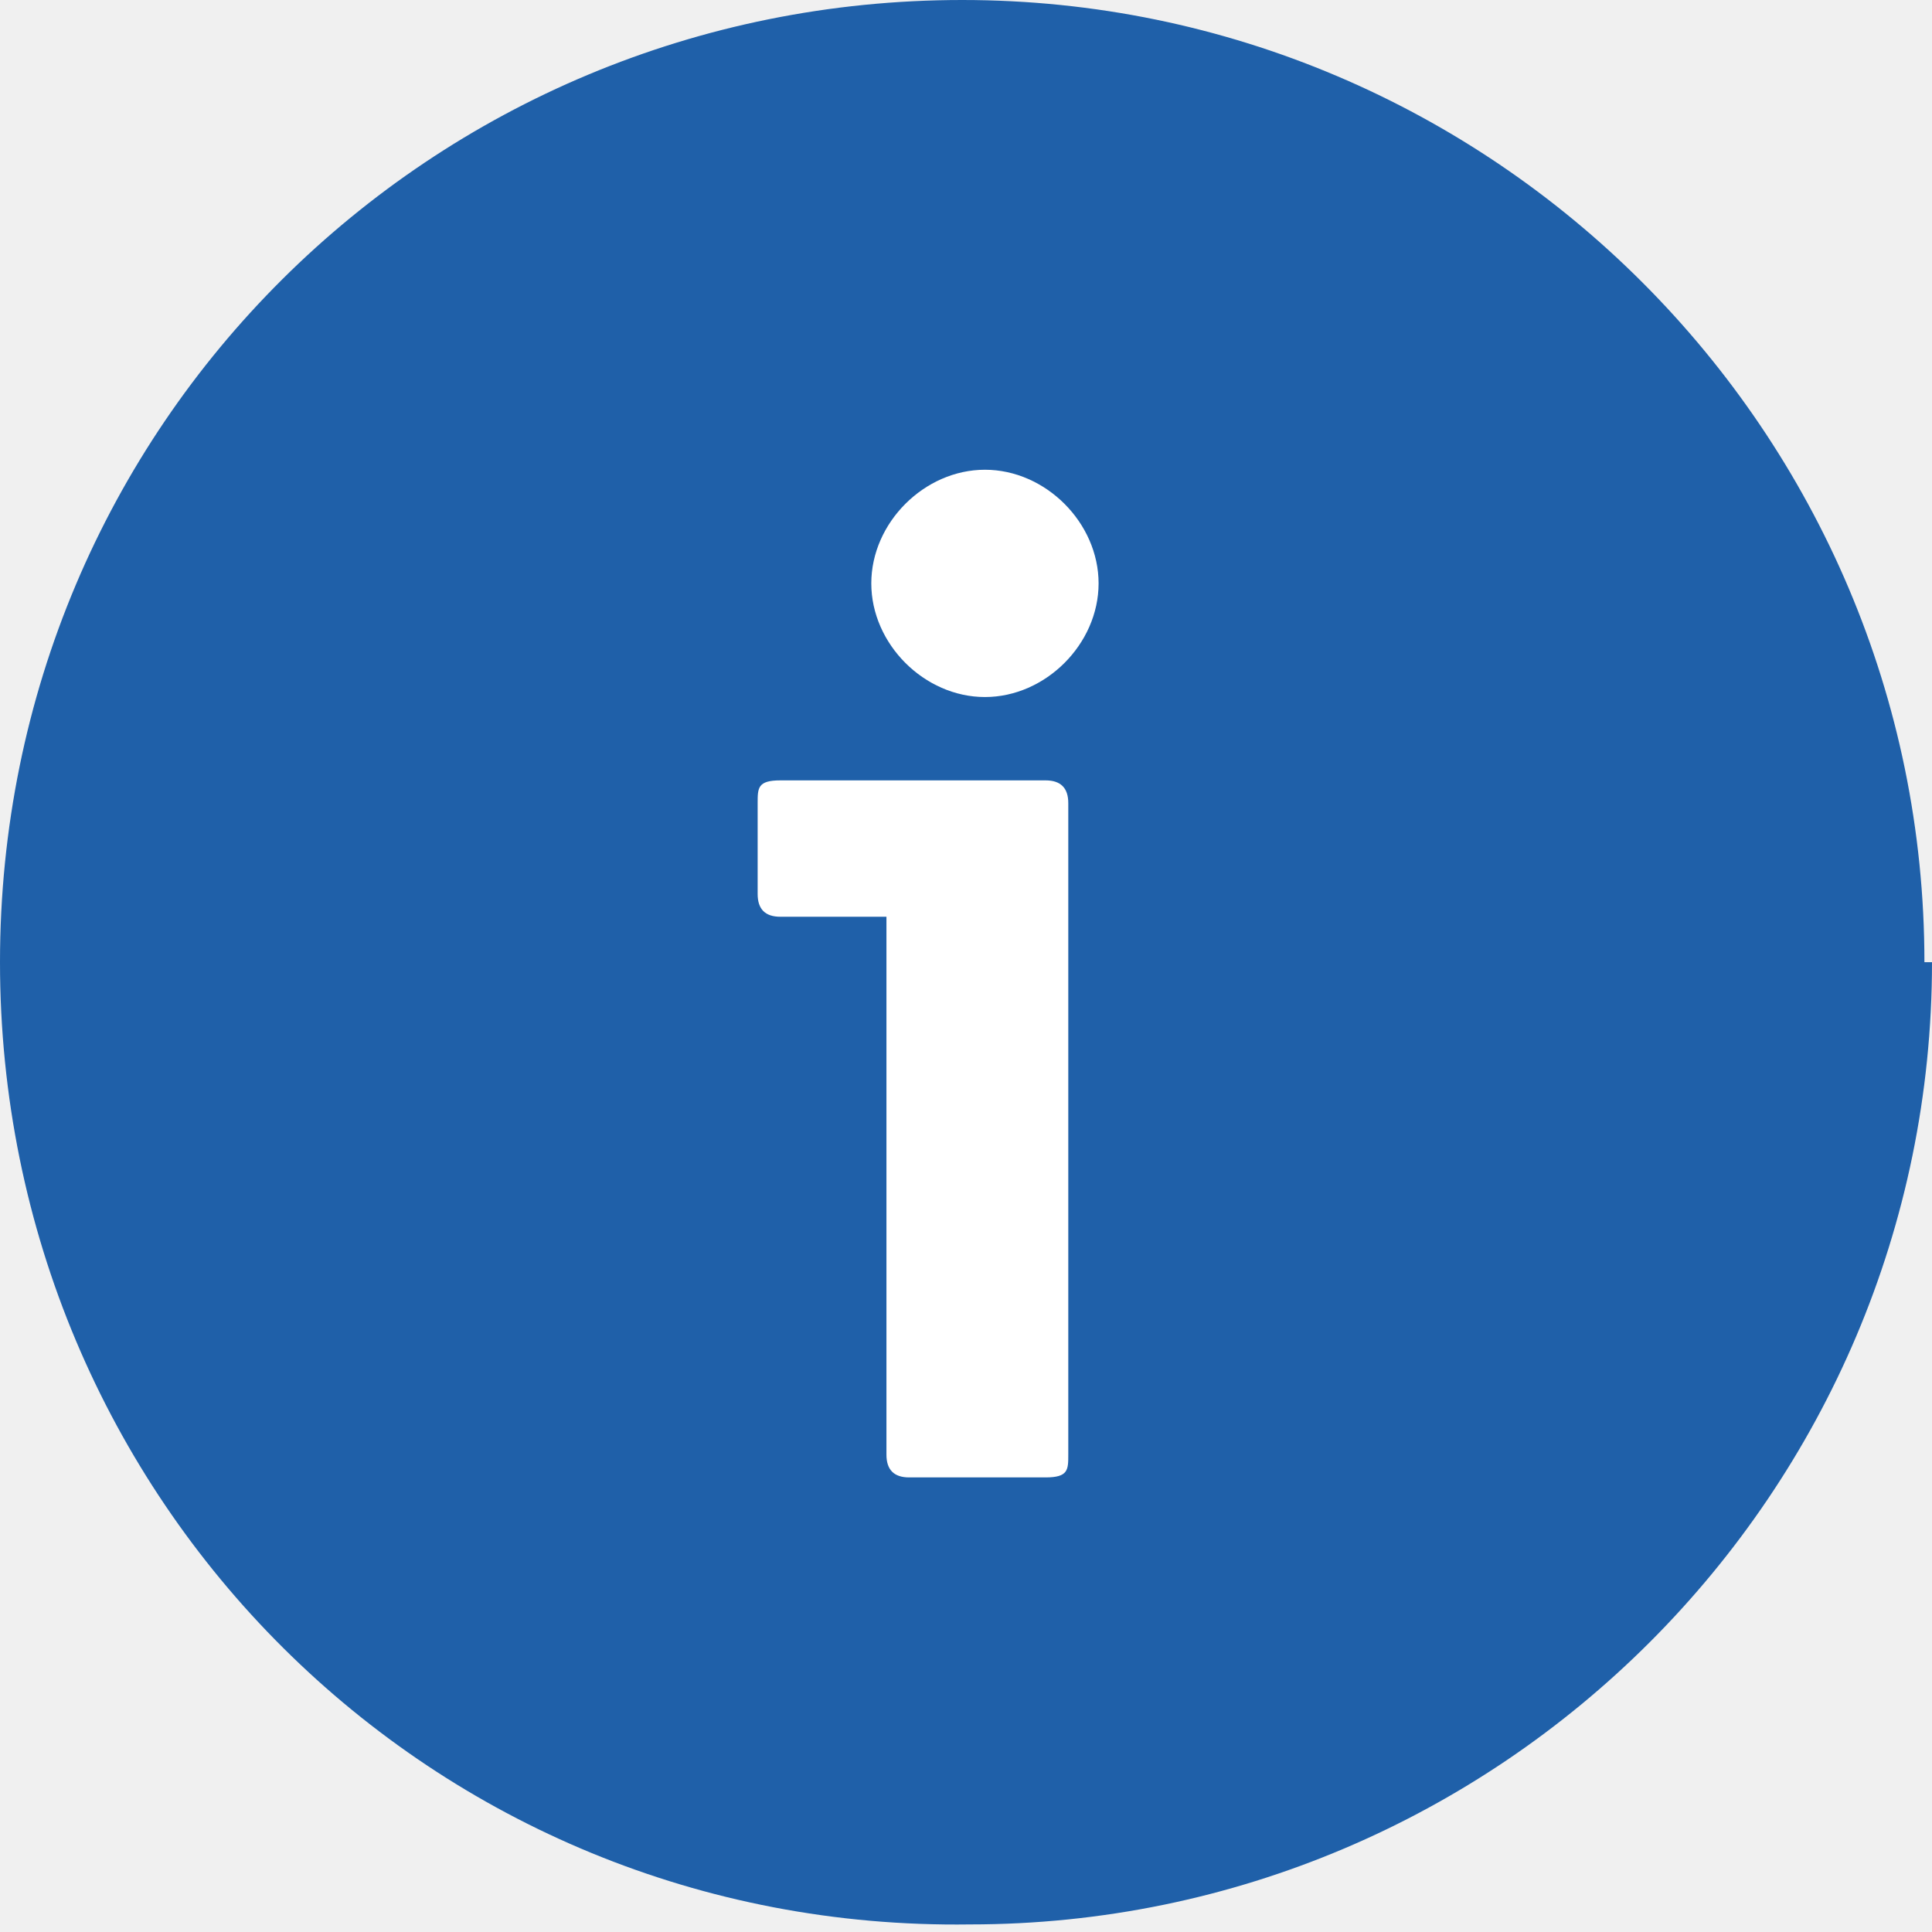
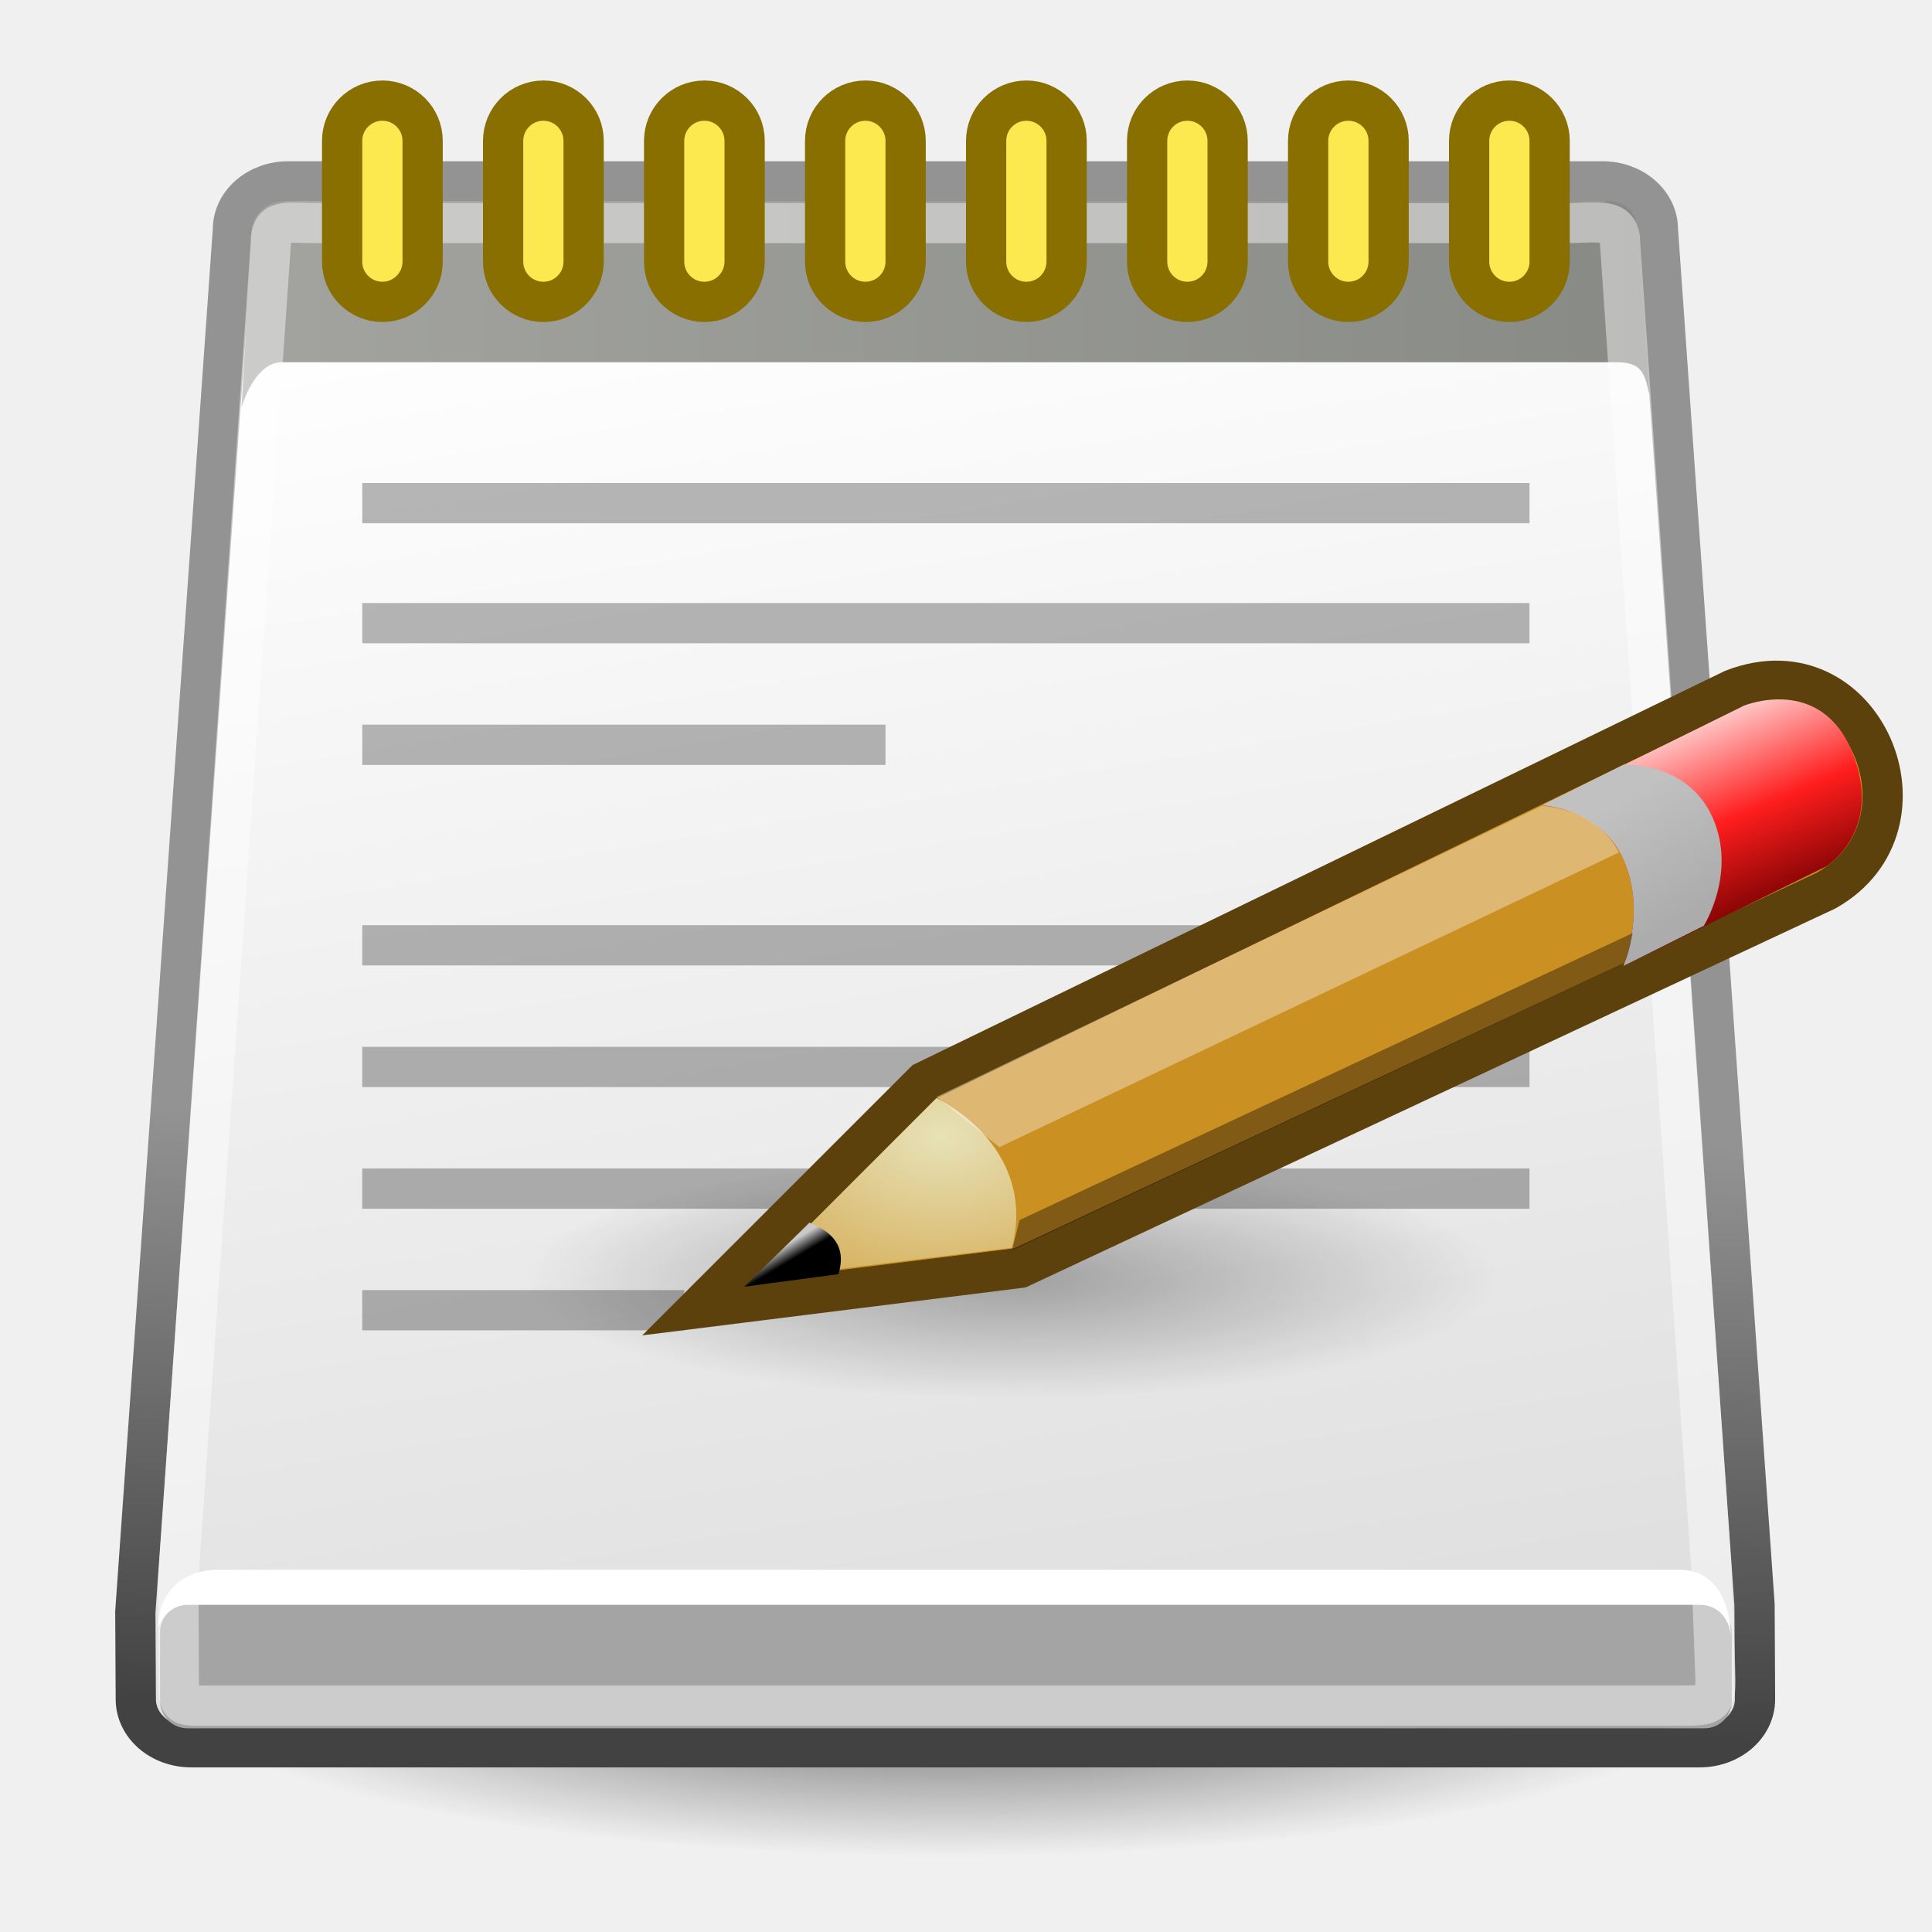
- <svg xmlns="http://www.w3.org/2000/svg" width="25.5pt" height="25.5pt" viewBox="0 0 25.5 25.5" xml:space="preserve">
-   <g id="Layer_x0020_1" style="fill-rule:nonzero;clip-rule:nonzero;stroke:#000000;stroke-miterlimit:4;">
-     <path style="fill:#1F60A9;stroke:none;" d="M25.5,12.7c0,7-5.7,12.7-12.7,12.7C5.7,25.5,0,19.8,0,12.7S5.7,0,12.7,0c7,0,12.7,5.7,12.7,12.7z" />
-     <g>
-       <path style="fill:#FFFFFF;stroke:none;" d="M14.1,19.2c0,0.2,0,0.3-0.3,0.3h-1.8c-0.2,0-0.3-0.1-0.3-0.3v-7.1h-1.4c-0.2,0-0.3-0.1-0.3-0.3v-1.2c0-0.2,0-0.3,0.3-0.3h3.5c0.2,0,0.3,0.1,0.3,0.3v8.5z M13,9.2c-0.8,0-1.5-0.7-1.5-1.5s0.7-1.5,1.5-1.5c0.8,0,1.5,0.7,1.5,1.5     S13.8,9.2,13,9.2z" />
+ <svg xmlns="http://www.w3.org/2000/svg" xmlns:xlink="http://www.w3.org/1999/xlink" width="48px" height="48px" id="svg11300">
+   <defs id="defs3">
+     <linearGradient id="linearGradient2994">
+       <stop style="stop-color:#000000;stop-opacity:1;" offset="0" id="stop2996" />
+       <stop style="stop-color:#c9c9c9;stop-opacity:1;" offset="1" id="stop2998" />
+     </linearGradient>
+     <linearGradient id="linearGradient2984">
+       <stop style="stop-color:#e7e2b8;stop-opacity:1;" offset="0" id="stop2986" />
+       <stop style="stop-color:#e7e2b8;stop-opacity:0;" offset="1" id="stop2988" />
+     </linearGradient>
+     <linearGradient id="linearGradient2974">
+       <stop style="stop-color:#c1c1c1;stop-opacity:1;" offset="0" id="stop2976" />
+       <stop style="stop-color:#acacac;stop-opacity:1;" offset="1" id="stop2978" />
+     </linearGradient>
+     <linearGradient id="linearGradient2966">
+       <stop style="stop-color:#ffd1d1;stop-opacity:1;" offset="0" id="stop2968" />
+       <stop id="stop3006" offset="0.5" style="stop-color:#ff1d1d;stop-opacity:1;" />
+       <stop style="stop-color:#6f0000;stop-opacity:1;" offset="1" id="stop2970" />
+     </linearGradient>
+     <linearGradient id="linearGradient2919">
+       <stop style="stop-color:#a3a4a0;stop-opacity:1;" offset="0" id="stop2921" />
+       <stop style="stop-color:#888a85;stop-opacity:1;" offset="1" id="stop2923" />
+     </linearGradient>
+     <linearGradient id="linearGradient2873">
+       <stop style="stop-color:#939393;stop-opacity:1;" offset="0" id="stop2875" />
+       <stop style="stop-color:#424242;stop-opacity:1;" offset="1" id="stop2877" />
+     </linearGradient>
+     <linearGradient id="linearGradient2865">
+       <stop style="stop-color:#000000;stop-opacity:1;" offset="0" id="stop2867" />
+       <stop style="stop-color:#000000;stop-opacity:0;" offset="1" id="stop2869" />
+     </linearGradient>
+     <linearGradient id="linearGradient2855">
+       <stop style="stop-color:#dfdfdf;stop-opacity:1;" offset="0" id="stop2857" />
+       <stop style="stop-color:#ffffff;stop-opacity:1;" offset="1" id="stop2859" />
+     </linearGradient>
+     <linearGradient xlink:href="#linearGradient2855" id="linearGradient2861" x1="21.043" y1="42.833" x2="14.284" y2="6.833" gradientUnits="userSpaceOnUse" gradientTransform="matrix(1.137871,0,0,1,-2.660884,0)" />
+     <radialGradient xlink:href="#linearGradient2865" id="radialGradient2871" cx="23.562" cy="40.438" fx="23.562" fy="40.438" r="19.562" gradientTransform="matrix(1,0,0,0.348243,0,26.35543)" gradientUnits="userSpaceOnUse" />
+     <linearGradient xlink:href="#linearGradient2873" id="linearGradient2879" x1="26.612" y1="28.083" x2="26.228" y2="42.833" gradientUnits="userSpaceOnUse" />
+     <linearGradient xlink:href="#linearGradient2919" id="linearGradient2925" x1="6" y1="7.562" x2="40.984" y2="7.562" gradientUnits="userSpaceOnUse" />
+     <linearGradient xlink:href="#linearGradient2966" id="linearGradient2972" x1="48.906" y1="17.376" x2="50.988" y2="22.251" gradientUnits="userSpaceOnUse" gradientTransform="translate(-5.669292,0)" />
+     <linearGradient xlink:href="#linearGradient2974" id="linearGradient2980" x1="46" y1="19.812" x2="47.688" y2="22.625" gradientUnits="userSpaceOnUse" gradientTransform="translate(-5.669292,0)" />
+     <radialGradient xlink:href="#linearGradient2984" id="radialGradient2990" cx="29.053" cy="27.641" fx="29.053" fy="27.641" r="3.241" gradientTransform="matrix(2.923565,-3.911409e-24,2.471769e-23,2.029717,-61.55532,-27.88417)" gradientUnits="userSpaceOnUse" />
+     <linearGradient xlink:href="#linearGradient2994" id="linearGradient3000" x1="25.719" y1="31.047" x2="25.515" y2="30.703" gradientUnits="userSpaceOnUse" gradientTransform="translate(-5.825542,0.125)" />
+     <radialGradient xlink:href="#linearGradient2865" id="radialGradient3010" gradientUnits="userSpaceOnUse" gradientTransform="matrix(1,0,0,0.348243,1.439818e-16,26.35543)" cx="23.562" cy="40.438" fx="23.562" fy="40.438" r="19.562" />
+   </defs>
+   <g id="layer1">
+     <path style="opacity:0.626;color:#000000;fill:url(#radialGradient2871);fill-opacity:1;fill-rule:evenodd;stroke:none;stroke-width:1;stroke-linecap:butt;stroke-linejoin:miter;marker:none;marker-start:none;marker-mid:none;marker-end:none;stroke-miterlimit:4;stroke-dasharray:none;stroke-dashoffset:0;stroke-opacity:1;visibility:visible;display:inline;overflow:visible" id="path2863" d="M 43.125 40.438 A 19.562 6.812 0 1 1  4,40.438 A 19.562 6.812 0 1 1  43.125 40.438 z" transform="matrix(1,0,0,0.651376,0,15.34748)" />
+     <path style="color:#000000;fill:url(#linearGradient2861);fill-opacity:1;fill-rule:evenodd;stroke:url(#linearGradient2879);stroke-width:1;stroke-linecap:butt;stroke-linejoin:miter;marker:none;marker-start:none;marker-mid:none;marker-end:none;stroke-miterlimit:4;stroke-dashoffset:0;stroke-opacity:1;visibility:visible;display:inline;overflow:visible" d="M 7.164,4.506 L 39.813,4.506 C 40.576,4.506 41.19,5.039 41.19,5.7 C 41.19,5.7 43.591,39.869 43.591,39.869 C 43.591,39.869 43.603,42.217 43.603,42.217 C 43.603,42.878 42.989,43.41 42.227,43.41 L 4.75,43.41 C 3.988,43.41 3.374,42.878 3.374,42.217 L 3.362,40.05 L 5.787,5.7 C 5.787,5.039 6.401,4.506 7.164,4.506 z " id="rect1975" />
+     <path transform="matrix(0.616613,0,0,0.440367,10.61425,13.94266)" d="M 43.125 40.438 A 19.562 6.812 0 1 1  4,40.438 A 19.562 6.812 0 1 1  43.125 40.438 z" id="path3008" style="opacity:0.316;color:#000000;fill:url(#radialGradient3010);fill-opacity:1;fill-rule:evenodd;stroke:none;stroke-width:1;stroke-linecap:butt;stroke-linejoin:miter;marker:none;marker-start:none;marker-mid:none;marker-end:none;stroke-miterlimit:4;stroke-dasharray:none;stroke-dashoffset:0;stroke-opacity:1;visibility:visible;display:inline;overflow:visible" />
+     <rect style="opacity:1;color:#000000;fill:#a4a4a4;fill-opacity:1;fill-rule:evenodd;stroke:none;stroke-width:1;stroke-linecap:butt;stroke-linejoin:miter;marker:none;marker-start:none;marker-mid:none;marker-end:none;stroke-miterlimit:4;stroke-dasharray:none;stroke-dashoffset:0;stroke-opacity:1;visibility:visible;display:inline;overflow:visible" id="rect2851" width="39.048" height="3.071" x="3.977" y="39.868" rx="0.679" ry="0.679" />
+     <path style="opacity:1;color:#000000;fill:#ffffff;fill-opacity:1;fill-rule:evenodd;stroke:none;stroke-width:1;stroke-linecap:butt;stroke-linejoin:miter;marker:none;marker-start:none;marker-mid:none;marker-end:none;stroke-miterlimit:4;stroke-dasharray:none;stroke-dashoffset:0;stroke-opacity:1;visibility:visible;display:inline;overflow:visible" d="M 3.927,40.443 C 3.927,40.443 4.078,39.912 4.631,39.868 L 42.195,39.868 C 42.95,39.868 43,40.62 43,40.62 C 43,40.62 43.024,39 41.716,39 L 5.304,39 C 4.298,39.088 3.927,39.78 3.927,40.443 z " id="path2853" />
+     <path style="opacity:1;color:#000000;fill:url(#linearGradient2925);fill-opacity:1.0;fill-rule:evenodd;stroke:none;stroke-width:1;stroke-linecap:butt;stroke-linejoin:miter;marker:none;marker-start:none;marker-mid:none;marker-end:none;stroke-miterlimit:4;stroke-dasharray:none;stroke-dashoffset:0;stroke-opacity:1;visibility:visible;display:inline;overflow:visible" d="M 6.25,5.734 L 6,10.125 C 6,10.125 6.312,9 7,9 L 40.125,9 C 40.828,8.984 40.859,9.312 40.984,9.828 C 40.984,9.828 40.734,5.953 40.734,5.953 C 40.703,5.406 40.516,5 39.953,5 L 7.062,5 C 6.609,5 6.297,5.344 6.25,5.734 z " id="path2915" />
+     <path id="path2917" d="M 7.813,5.54 L 38.945,5.54 C 39.667,5.54 40.248,5.388 40.248,6.015 C 40.248,6.015 42.522,39.023 42.522,39.023 C 42.522,39.023 42.622,41.732 42.622,41.732 C 42.622,42.358 42.483,42.376 41.761,42.376 L 4.862,42.376 C 4.449,42.376 4.443,42.27 4.443,41.865 L 4.432,39.194 L 6.728,6.046 C 6.728,5.42 7.091,5.54 7.813,5.54 z " style="color:#000000;fill:none;fill-opacity:1;fill-rule:evenodd;stroke:#ffffff;stroke-width:1;stroke-linecap:butt;stroke-linejoin:miter;marker:none;marker-start:none;marker-mid:none;marker-end:none;stroke-miterlimit:4;stroke-dashoffset:0;stroke-opacity:1;visibility:visible;display:inline;overflow:visible;opacity:0.439" />
+     <g id="g2950">
+       <rect ry="1" rx="1" y="2.5" x="8.5" height="5" width="2" id="rect2899" style="opacity:1;color:#000000;fill:#fce94f;fill-opacity:1;fill-rule:evenodd;stroke:#886f00;stroke-width:1;stroke-linecap:butt;stroke-linejoin:miter;marker:none;marker-start:none;marker-mid:none;marker-end:none;stroke-miterlimit:4;stroke-dasharray:none;stroke-dashoffset:0;stroke-opacity:1;visibility:visible;display:inline;overflow:visible" />
+       <rect style="opacity:1;color:#000000;fill:#fce94f;fill-opacity:1;fill-rule:evenodd;stroke:#886f00;stroke-width:1;stroke-linecap:butt;stroke-linejoin:miter;marker:none;marker-start:none;marker-mid:none;marker-end:none;stroke-miterlimit:4;stroke-dasharray:none;stroke-dashoffset:0;stroke-opacity:1;visibility:visible;display:inline;overflow:visible" id="rect2901" width="2" height="5" x="12.5" y="2.5" rx="1" ry="1" />
+       <rect ry="1" rx="1" y="2.5" x="16.5" height="5" width="2" id="rect2903" style="opacity:1;color:#000000;fill:#fce94f;fill-opacity:1;fill-rule:evenodd;stroke:#886f00;stroke-width:1;stroke-linecap:butt;stroke-linejoin:miter;marker:none;marker-start:none;marker-mid:none;marker-end:none;stroke-miterlimit:4;stroke-dasharray:none;stroke-dashoffset:0;stroke-opacity:1;visibility:visible;display:inline;overflow:visible" />
+       <rect style="opacity:1;color:#000000;fill:#fce94f;fill-opacity:1;fill-rule:evenodd;stroke:#886f00;stroke-width:1;stroke-linecap:butt;stroke-linejoin:miter;marker:none;marker-start:none;marker-mid:none;marker-end:none;stroke-miterlimit:4;stroke-dasharray:none;stroke-dashoffset:0;stroke-opacity:1;visibility:visible;display:inline;overflow:visible" id="rect2905" width="2" height="5" x="20.5" y="2.5" rx="1" ry="1" />
+       <rect ry="1" rx="1" y="2.5" x="24.5" height="5" width="2" id="rect2907" style="opacity:1;color:#000000;fill:#fce94f;fill-opacity:1;fill-rule:evenodd;stroke:#886f00;stroke-width:1;stroke-linecap:butt;stroke-linejoin:miter;marker:none;marker-start:none;marker-mid:none;marker-end:none;stroke-miterlimit:4;stroke-dasharray:none;stroke-dashoffset:0;stroke-opacity:1;visibility:visible;display:inline;overflow:visible" />
+       <rect style="opacity:1;color:#000000;fill:#fce94f;fill-opacity:1;fill-rule:evenodd;stroke:#886f00;stroke-width:1;stroke-linecap:butt;stroke-linejoin:miter;marker:none;marker-start:none;marker-mid:none;marker-end:none;stroke-miterlimit:4;stroke-dasharray:none;stroke-dashoffset:0;stroke-opacity:1;visibility:visible;display:inline;overflow:visible" id="rect2909" width="2" height="5" x="28.5" y="2.5" rx="1" ry="1" />
+       <rect ry="1" rx="1" y="2.5" x="32.5" height="5" width="2" id="rect2911" style="opacity:1;color:#000000;fill:#fce94f;fill-opacity:1;fill-rule:evenodd;stroke:#886f00;stroke-width:1;stroke-linecap:butt;stroke-linejoin:miter;marker:none;marker-start:none;marker-mid:none;marker-end:none;stroke-miterlimit:4;stroke-dasharray:none;stroke-dashoffset:0;stroke-opacity:1;visibility:visible;display:inline;overflow:visible" />
+       <rect style="opacity:1;color:#000000;fill:#fce94f;fill-opacity:1;fill-rule:evenodd;stroke:#886f00;stroke-width:1;stroke-linecap:butt;stroke-linejoin:miter;marker:none;marker-start:none;marker-mid:none;marker-end:none;stroke-miterlimit:4;stroke-dasharray:none;stroke-dashoffset:0;stroke-opacity:1;visibility:visible;display:inline;overflow:visible" id="rect2913" width="2" height="5" x="36.5" y="2.5" rx="1" ry="1" />
    </g>
+     <g id="g2941">
+       <rect y="12" x="9" height="1" width="29" id="rect2927" style="opacity:0.281;color:#000000;fill:#000000;fill-opacity:1;fill-rule:evenodd;stroke:none;stroke-width:1;stroke-linecap:butt;stroke-linejoin:miter;marker:none;marker-start:none;marker-mid:none;marker-end:none;stroke-miterlimit:4;stroke-dasharray:none;stroke-dashoffset:0;stroke-opacity:1;visibility:visible;display:inline;overflow:visible" />
+       <rect style="opacity:0.281;color:#000000;fill:#000000;fill-opacity:1;fill-rule:evenodd;stroke:none;stroke-width:1;stroke-linecap:butt;stroke-linejoin:miter;marker:none;marker-start:none;marker-mid:none;marker-end:none;stroke-miterlimit:4;stroke-dasharray:none;stroke-dashoffset:0;stroke-opacity:1;visibility:visible;display:inline;overflow:visible" id="rect2929" width="29" height="1" x="9" y="14.982" />
+       <rect y="18.004" x="9" height="1" width="13" id="rect2931" style="opacity:0.281;color:#000000;fill:#000000;fill-opacity:1;fill-rule:evenodd;stroke:none;stroke-width:1;stroke-linecap:butt;stroke-linejoin:miter;marker:none;marker-start:none;marker-mid:none;marker-end:none;stroke-miterlimit:4;stroke-dasharray:none;stroke-dashoffset:0;stroke-opacity:1;visibility:visible;display:inline;overflow:visible" />
+       <rect style="opacity:0.281;color:#000000;fill:#000000;fill-opacity:1;fill-rule:evenodd;stroke:none;stroke-width:1;stroke-linecap:butt;stroke-linejoin:miter;marker:none;marker-start:none;marker-mid:none;marker-end:none;stroke-miterlimit:4;stroke-dasharray:none;stroke-dashoffset:0;stroke-opacity:1;visibility:visible;display:inline;overflow:visible" id="rect2933" width="29" height="1" x="9" y="22.986" />
+       <rect y="26.008" x="9" height="1" width="29" id="rect2935" style="opacity:0.281;color:#000000;fill:#000000;fill-opacity:1;fill-rule:evenodd;stroke:none;stroke-width:1;stroke-linecap:butt;stroke-linejoin:miter;marker:none;marker-start:none;marker-mid:none;marker-end:none;stroke-miterlimit:4;stroke-dasharray:none;stroke-dashoffset:0;stroke-opacity:1;visibility:visible;display:inline;overflow:visible" />
+       <rect style="opacity:0.281;color:#000000;fill:#000000;fill-opacity:1;fill-rule:evenodd;stroke:none;stroke-width:1;stroke-linecap:butt;stroke-linejoin:miter;marker:none;marker-start:none;marker-mid:none;marker-end:none;stroke-miterlimit:4;stroke-dasharray:none;stroke-dashoffset:0;stroke-opacity:1;visibility:visible;display:inline;overflow:visible" id="rect2937" width="29" height="1" x="9" y="29.03" />
+       <rect y="32.052" x="9" height="1" width="8" id="rect2939" style="opacity:0.281;color:#000000;fill:#000000;fill-opacity:1;fill-rule:evenodd;stroke:none;stroke-width:1;stroke-linecap:butt;stroke-linejoin:miter;marker:none;marker-start:none;marker-mid:none;marker-end:none;stroke-miterlimit:4;stroke-dasharray:none;stroke-dashoffset:0;stroke-opacity:1;visibility:visible;display:inline;overflow:visible" />
+     </g>
+     <path style="opacity:1;color:#000000;fill:#cb9022;fill-opacity:1;fill-rule:evenodd;stroke:#5c410c;stroke-width:1;stroke-linecap:butt;stroke-linejoin:miter;marker:none;marker-start:none;marker-mid:none;marker-end:none;stroke-miterlimit:4;stroke-dasharray:none;stroke-dashoffset:0;stroke-opacity:1;visibility:visible;display:inline;overflow:visible" d="M 17.341,32.5 L 22.966,26.875 L 43.06,17.125 C 46.31,15.875 48.247,20.5 45.372,22.125 L 25.341,31.5 L 17.341,32.5 z " id="path2960" />
+     <path id="path2964" d="M 38.331,20 C 38.331,20 39.768,20.094 40.331,21.344 C 40.91,22.632 40.331,24 40.331,24 L 45.362,21.531 C 45.362,21.531 46.814,20.65 46.018,18.688 C 45.233,16.752 43.331,17.531 43.331,17.531 L 38.331,20 z " style="opacity:1;color:#000000;fill:url(#linearGradient2972);fill-opacity:1;fill-rule:evenodd;stroke:none;stroke-width:1;stroke-linecap:butt;stroke-linejoin:miter;marker:none;marker-start:none;marker-mid:none;marker-end:none;stroke-miterlimit:4;stroke-dasharray:none;stroke-dashoffset:0;stroke-opacity:1;visibility:visible;display:inline;overflow:visible" />
+     <path style="opacity:1;color:#000000;fill:url(#linearGradient2980);fill-opacity:1;fill-rule:evenodd;stroke:none;stroke-width:1;stroke-linecap:butt;stroke-linejoin:miter;marker:none;marker-start:none;marker-mid:none;marker-end:none;stroke-miterlimit:4;stroke-dasharray:none;stroke-dashoffset:0;stroke-opacity:1;visibility:visible;display:inline;overflow:visible" d="M 38.331,20 C 38.331,20 39.768,20.094 40.331,21.344 C 40.91,22.632 40.331,24 40.331,24 L 42.331,23 C 42.331,23 43.158,21.681 42.549,20.312 C 41.924,18.906 40.331,19 40.331,19 L 38.331,20 z " id="path2962" />
+     <path style="opacity:1;color:#000000;fill:url(#radialGradient2990);fill-opacity:1;fill-rule:evenodd;stroke:none;stroke-width:1;stroke-linecap:butt;stroke-linejoin:miter;marker:none;marker-start:none;marker-mid:none;marker-end:none;stroke-miterlimit:4;stroke-dasharray:none;stroke-dashoffset:0;stroke-opacity:1;visibility:visible;display:inline;overflow:visible" d="M 18.768,31.781 L 23.268,27.281 C 24.768,28.094 25.549,29.438 25.143,31 L 18.768,31.781 z " id="path2982" />
+     <path style="opacity:1;color:#000000;fill:url(#linearGradient3000);fill-opacity:1;fill-rule:evenodd;stroke:none;stroke-width:1;stroke-linecap:butt;stroke-linejoin:miter;marker:none;marker-start:none;marker-mid:none;marker-end:none;stroke-miterlimit:4;stroke-dasharray:none;stroke-dashoffset:0;stroke-opacity:1;visibility:visible;display:inline;overflow:visible" d="M 20.112,30.375 L 18.487,31.969 L 20.831,31.656 C 21.049,30.938 20.643,30.594 20.112,30.375 z " id="path2992" />
+     <path style="opacity:1;color:#000000;fill:#ffffff;fill-opacity:0.364;fill-rule:evenodd;stroke:none;stroke-width:1;stroke-linecap:butt;stroke-linejoin:miter;marker:none;marker-start:none;marker-mid:none;marker-end:none;stroke-miterlimit:4;stroke-dasharray:none;stroke-dashoffset:0;stroke-opacity:1;visibility:visible;display:inline;overflow:visible" d="M 23.268,27.25 L 24.831,28.5 L 40.218,21.181 C 39.774,20.325 38.976,20.097 38.315,20.019 L 23.268,27.25 z " id="path3002" />
+     <path style="opacity:1;color:#000000;fill:#000000;fill-opacity:0.364;fill-rule:evenodd;stroke:none;stroke-width:1;stroke-linecap:butt;stroke-linejoin:miter;marker:none;marker-start:none;marker-mid:none;marker-end:none;stroke-miterlimit:4;stroke-dasharray:none;stroke-dashoffset:0;stroke-opacity:1;visibility:visible;display:inline;overflow:visible" d="M 25.143,31.062 L 25.331,30.312 L 40.562,23.183 C 40.562,23.183 40.452,23.797 40.346,23.932 L 25.143,31.062 z " id="path3004" />
  </g>
</svg>
